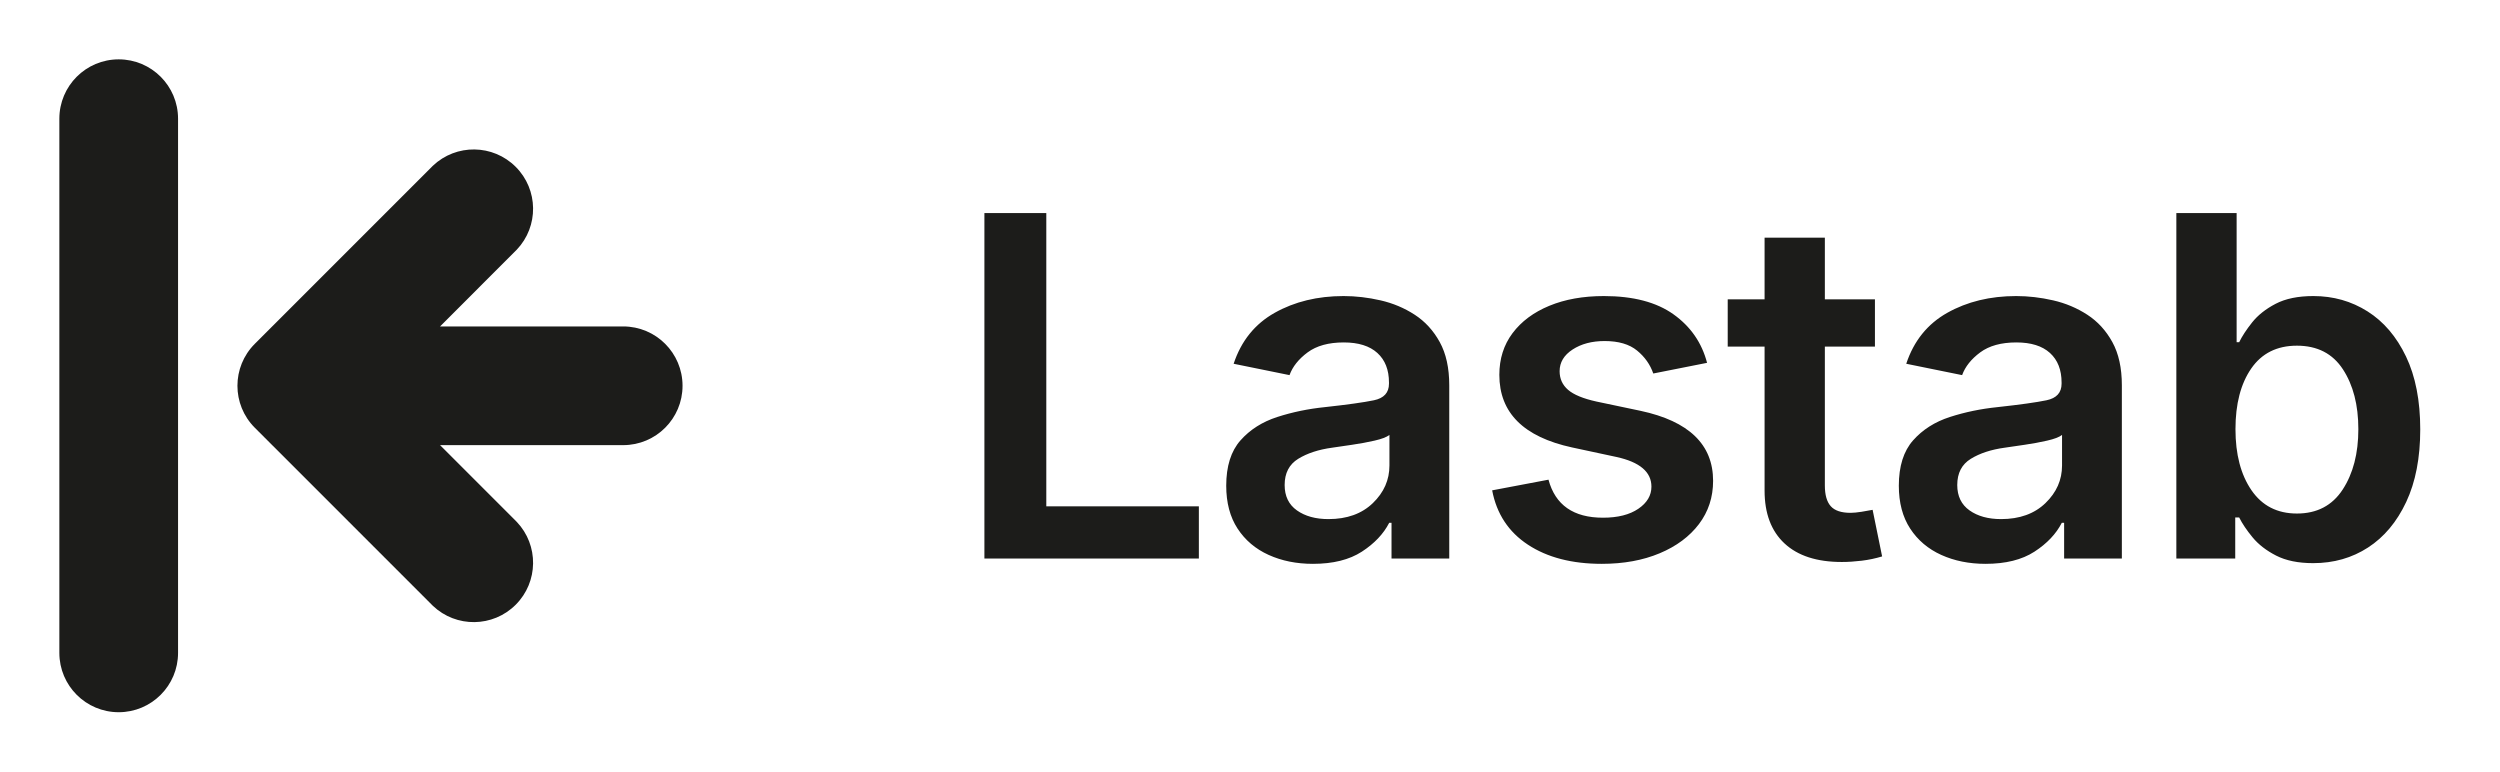
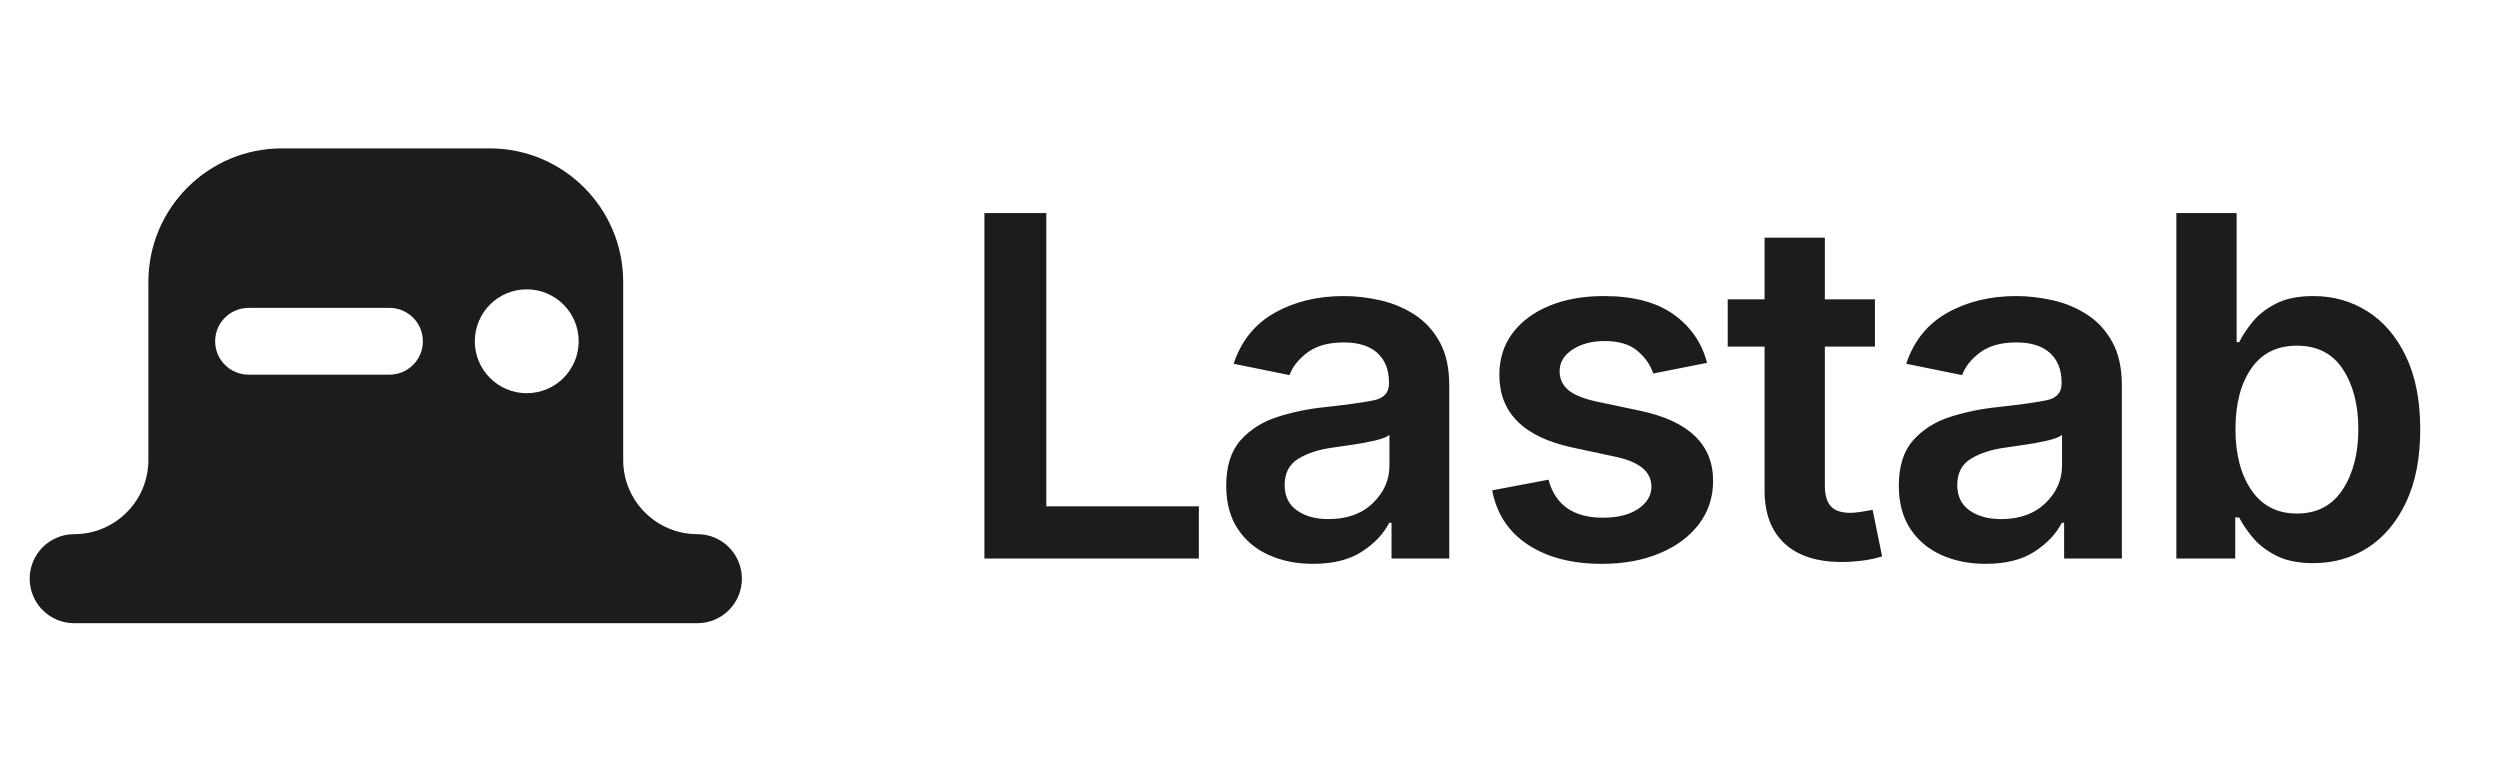
<svg xmlns="http://www.w3.org/2000/svg" viewBox="24 24 673.95 208" width="673.95" height="208" role="img">
  <g id="symbol">
-     <path fill="#1C1C1A" d="M40 56 A16 16 0 0 1 72 56 V200 A16 16 0 0 1 40 200 Z" />
-     <path fill="#1C1C1A" d="M142.63 112 H192 A16 16 0 0 1 192 144 H142.63 L163.31 164.69 A16 16 0 0 1 140.69 187.31 L92.69 139.31 A16 16 0 0 1 92.69 116.69 L140.69 68.69 A16 16 0 0 1 163.31 91.31 Z" />
+     <path fill="#1C1C1A" fill-rule="evenodd" d="M44 168 H44 A20 20 0 0 0 64 148 V100 A36 36 0 0 1 100 64 H156 A36 36 0 0 1 192 100 V148 A20 20 0 0 0 212 168 H212 A12 12 0 0 1 212 192 H44 A12 12 0 0 1 44 168 Z M91 107 H129 A9 9 0 0 1 129 125 H91 A9 9 0 0 1 91 107 Z M152 116 A14 14 0 1 0 180 116 A14 14 0 1 0 152 116 Z" />
  </g>
  <path id="wordmark" fill="#1C1C1A" d="M289.375 174.562V81.438H306.062V160.5H347.188V174.562Z M377.94 176.0Q371.315 176.0 366.002 173.594Q360.69 171.188 357.627 166.5Q354.565 161.812 354.565 154.938Q354.565 147.062 358.409 142.719Q362.252 138.375 368.346 136.406Q374.44 134.438 381.19 133.75Q390.315 132.75 394.377 131.906Q398.44 131.062 398.44 127.438V127.125Q398.44 122.0 395.315 119.156Q392.19 116.312 386.252 116.312Q380.127 116.312 376.502 119.0Q372.877 121.688 371.627 125.125L356.565 122.062Q359.627 112.812 367.659 108.312Q375.69 103.812 386.19 103.812Q391.127 103.812 396.159 104.969Q401.19 106.125 405.377 108.844Q409.565 111.562 412.127 116.219Q414.69 120.875 414.69 127.875V174.562H399.127V164.938H398.502Q396.19 169.438 391.127 172.719Q386.065 176.0 377.94 176.0ZM382.127 163.938Q389.627 163.938 394.096 159.625Q398.565 155.312 398.565 149.5V141.25Q397.44 142.125 394.565 142.781Q391.69 143.438 388.471 143.906Q385.252 144.375 383.127 144.688Q377.627 145.438 373.971 147.688Q370.315 149.938 370.315 154.75Q370.315 159.25 373.627 161.594Q376.94 163.938 382.127 163.938Z M455.817 176.0Q443.755 176.0 435.911 170.844Q428.067 165.688 426.255 156.188L441.442 153.312Q444.192 163.562 456.13 163.562Q462.13 163.562 465.661 161.156Q469.192 158.75 469.192 155.188Q469.192 149.25 459.755 147.188L447.817 144.625Q428.192 140.375 428.192 125.062Q428.192 118.562 431.755 113.812Q435.317 109.062 441.661 106.438Q448.005 103.812 456.38 103.812Q468.255 103.812 475.161 108.75Q482.067 113.688 484.192 121.812L469.692 124.688Q468.442 121.062 465.317 118.5Q462.192 115.938 456.567 115.938Q451.442 115.938 447.942 118.219Q444.442 120.5 444.442 124.062Q444.442 127.125 446.724 129.094Q449.005 131.062 454.38 132.25L466.255 134.75Q485.817 138.938 485.817 153.625Q485.817 160.25 482.005 165.281Q478.192 170.312 471.411 173.156Q464.63 176.0 455.817 176.0Z M529.445 104.688V117.438H515.945V154.875Q515.945 158.688 517.539 160.469Q519.132 162.25 522.882 162.25Q524.007 162.25 525.82 161.969Q527.632 161.688 528.82 161.438L531.382 174.0Q528.695 174.812 525.882 175.156Q523.07 175.5 520.507 175.5Q510.445 175.5 505.07 170.5Q499.695 165.5 499.695 156.25V117.438H489.757V104.688H499.695V88.062H515.945V104.688Z M559.26 176.0Q552.635 176.0 547.322 173.594Q542.01 171.188 538.947 166.5Q535.885 161.812 535.885 154.938Q535.885 147.062 539.729 142.719Q543.572 138.375 549.666 136.406Q555.76 134.438 562.51 133.75Q571.635 132.75 575.697 131.906Q579.76 131.062 579.76 127.438V127.125Q579.76 122.0 576.635 119.156Q573.51 116.312 567.572 116.312Q561.447 116.312 557.822 119.0Q554.197 121.688 552.947 125.125L537.885 122.062Q540.947 112.812 548.979 108.312Q557.01 103.812 567.51 103.812Q572.447 103.812 577.479 104.969Q582.51 106.125 586.697 108.844Q590.885 111.562 593.447 116.219Q596.01 120.875 596.01 127.875V174.562H580.447V164.938H579.822Q577.51 169.438 572.447 172.719Q567.385 176.0 559.26 176.0ZM563.447 163.938Q570.947 163.938 575.416 159.625Q579.885 155.312 579.885 149.5V141.25Q578.76 142.125 575.885 142.781Q573.01 143.438 569.791 143.906Q566.572 144.375 564.447 144.688Q558.947 145.438 555.291 147.688Q551.635 149.938 551.635 154.75Q551.635 159.25 554.947 161.594Q558.26 163.938 563.447 163.938Z M647.575 175.812Q641.575 175.812 637.606 173.781Q633.638 171.75 631.263 168.875Q628.888 166.0 627.638 163.5H626.575V174.562H610.7V81.438H626.95V116.25H627.638Q628.825 113.812 631.138 110.906Q633.45 108.0 637.45 105.906Q641.45 103.812 647.638 103.812Q655.7 103.812 662.231 107.938Q668.763 112.062 672.606 120.094Q676.45 128.125 676.45 139.75Q676.45 151.25 672.669 159.312Q668.888 167.375 662.388 171.594Q655.888 175.812 647.575 175.812ZM643.2 162.438Q651.325 162.438 655.544 155.969Q659.763 149.5 659.763 139.688Q659.763 129.938 655.606 123.562Q651.45 117.188 643.2 117.188Q635.138 117.188 630.888 123.344Q626.638 129.5 626.638 139.688Q626.638 149.875 630.95 156.156Q635.263 162.438 643.2 162.438Z" />
</svg>
